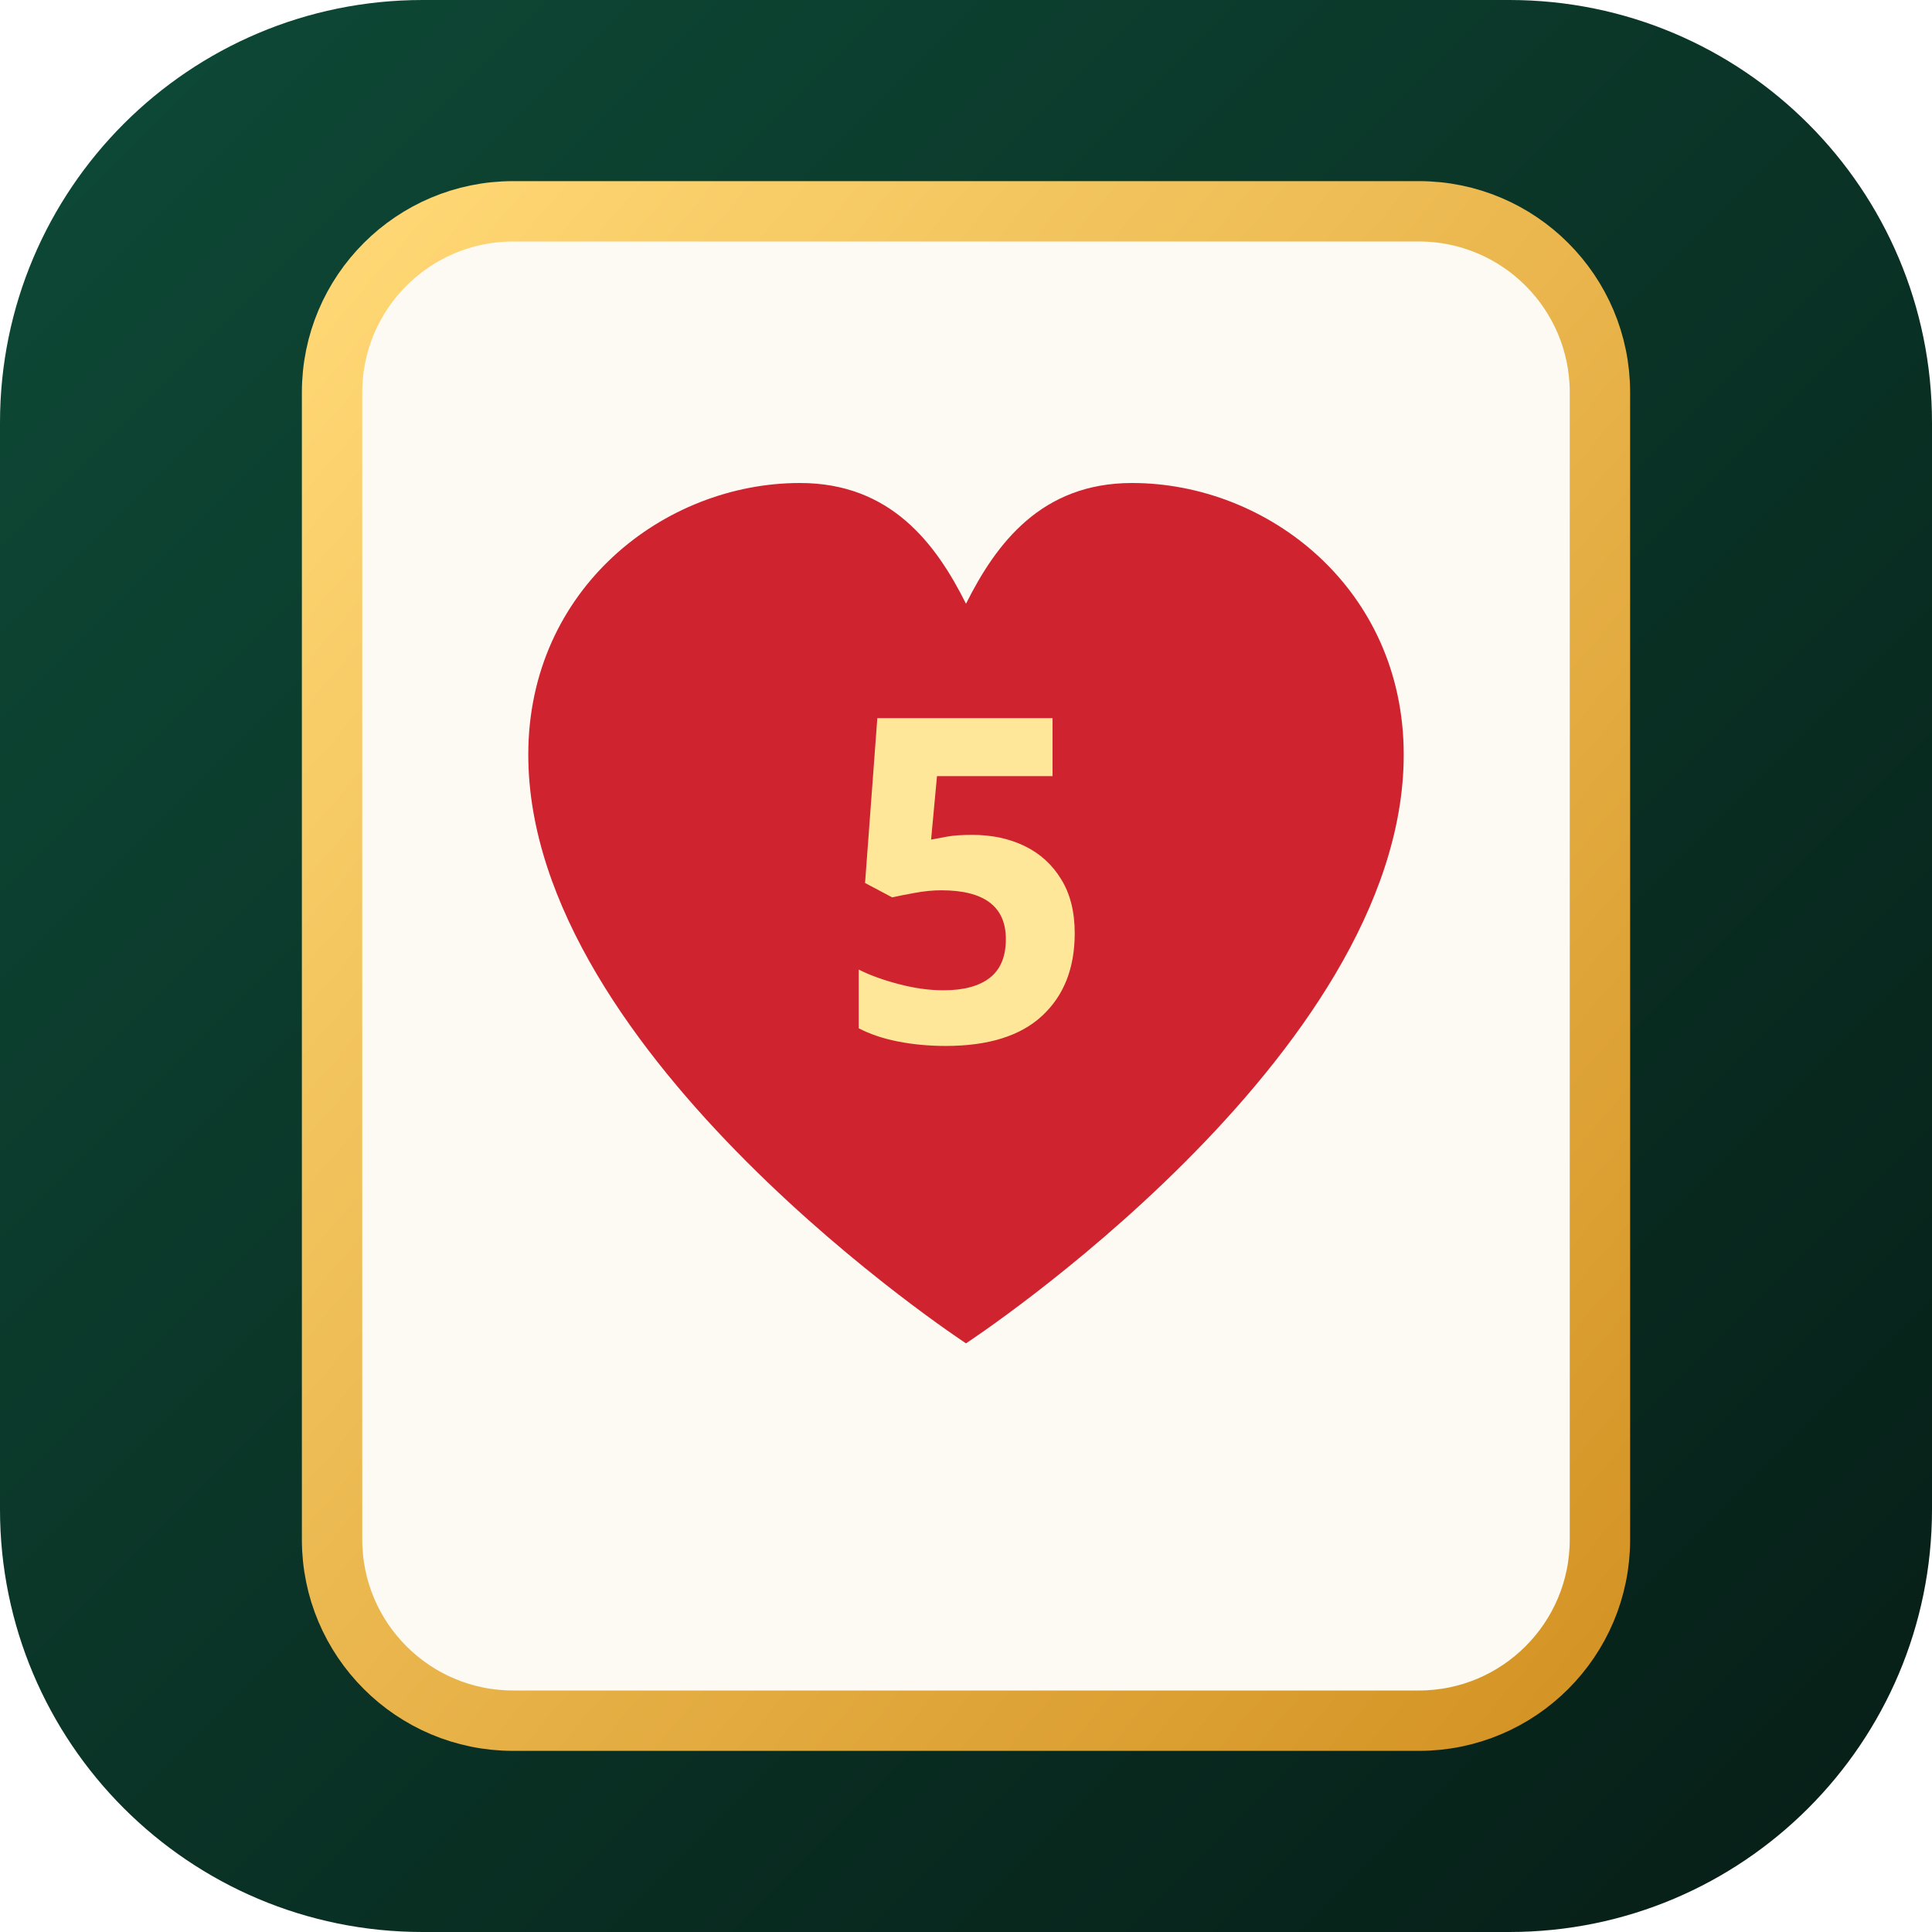
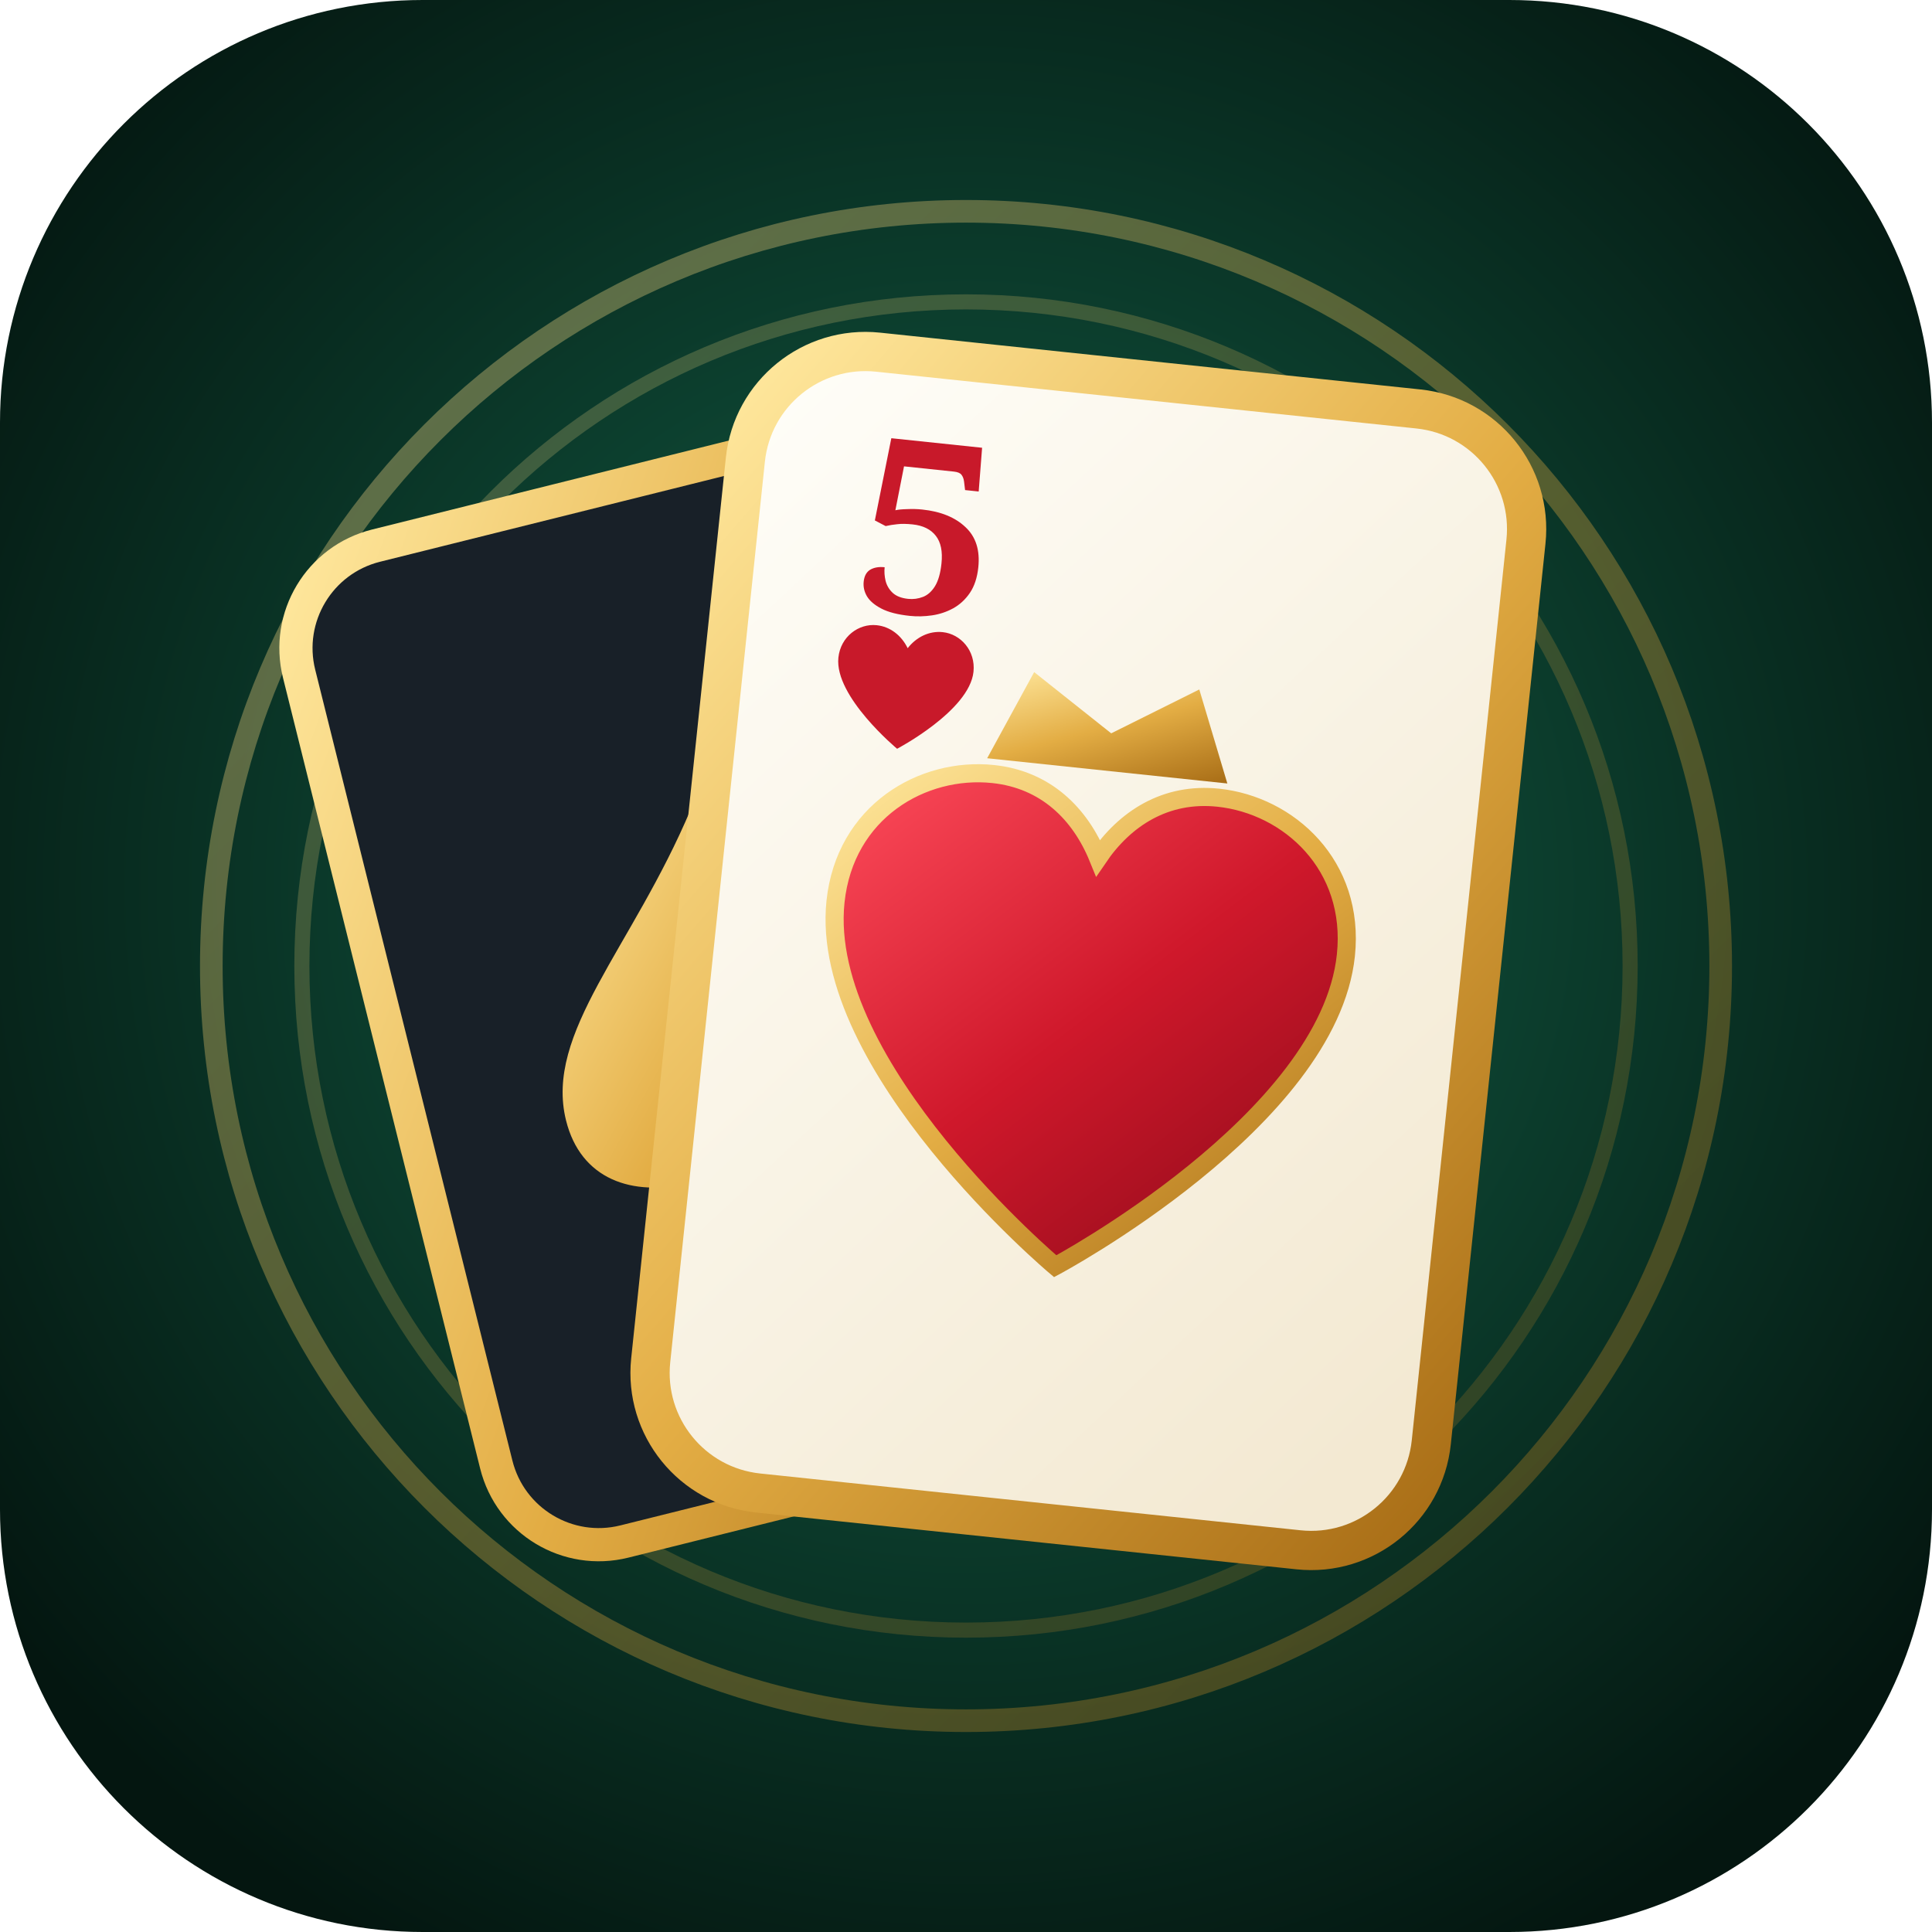
<svg xmlns="http://www.w3.org/2000/svg" viewBox="0 0 128 128">
  <defs>
-     <linearGradient id="bg" x1="0" y1="0" x2="1" y2="1">
-       <stop offset="0%" stop-color="#0e4a37" />
-       <stop offset="100%" stop-color="#061d16" />
+     <radialGradient id="bg" cx="50%" cy="46%" r="62%">
+       <stop offset="0%" stop-color="#146349" />
+       <stop offset="65%" stop-color="#093023" />
+       <stop offset="100%" stop-color="#041610" />
+     </radialGradient>
+     <linearGradient id="gold" x1="0" y1="0" x2="1" y2="1">
+       <stop offset="0%" stop-color="#ffe89e" />
+       <stop offset="50%" stop-color="#e3ad44" />
+       <stop offset="100%" stop-color="#a86d16" />
    </linearGradient>
-     <linearGradient id="gold" x1="0" y1="0" x2="1" y2="1">
-       <stop offset="0%" stop-color="#ffd875" />
-       <stop offset="100%" stop-color="#d49324" />
+     <linearGradient id="ruby" x1="0" y1="0" x2="1" y2="1">
+       <stop offset="0%" stop-color="#ff4d5c" />
+       <stop offset="50%" stop-color="#cf182b" />
+       <stop offset="100%" stop-color="#870a18" />
+     </linearGradient>
+     <linearGradient id="ivory" x1="0" y1="0" x2="0.8" y2="1">
+       <stop offset="0%" stop-color="#fffef9" />
+       <stop offset="100%" stop-color="#f3e9d2" />
    </linearGradient>
  </defs>
  <rect width="128" height="128" rx="28" fill="url(#bg)" />
-   <rect x="22" y="14" width="84" height="100" rx="12" fill="#fcfaf2" stroke="url(#gold)" stroke-width="4" />
-   <path d="M64 89 C64 89 35 70 35 50 C35 39 44 32 53 32 C59 32 62 36 64 40 C66 36 69 32 75 32 C84 32 93 39 93 50 C93 70 64 89 64 89 Z" fill="#cf2330" />
-   <text x="64" y="69" text-anchor="middle" font-size="30" font-weight="900" font-family="sans-serif" fill="#ffe799">5</text>
+   <circle cx="64" cy="64" r="50" fill="none" stroke="url(#gold)" stroke-opacity="0.35" stroke-width="1.5" />
+   <circle cx="64" cy="64" r="44" fill="none" stroke="url(#gold)" stroke-opacity="0.22" stroke-width="1" />
+   <g transform="rotate(-14 54 66)">
+     <rect x="26" y="30" width="46" height="68" rx="7" fill="#182028" stroke="url(#gold)" stroke-width="2.2" />
+     <path d="M49 52 C43 60 36 64 36 70 C36 74 39 76 43 76 C45.5 76 47.5 74.8 48.5 73 L46.5 80 L51.5 80 L49.5 73 C50.5 74.8 52.5 76 55 76 C59 76 62 74 62 70 C62 64 55 60 49 52 Z" fill="url(#gold)" />
+   </g>
+   <g transform="rotate(6 72 64)">
+     <rect x="46" y="25" width="52" height="76" rx="8" fill="url(#ivory)" stroke="url(#gold)" stroke-width="2.6" />
+     <text x="54" y="42" font-size="16" font-weight="900" font-family="Georgia, serif" fill="#c8192a">5</text>
+     <path d="M58 51 C58 51 53.5 48 53.5 45.4 C53.5 44 54.6 43 55.8 43 C56.7 43 57.5 43.5 58 44.3 C58.5 43.5 59.3 43 60.2 43 C61.4 43 62.5 44 62.5 45.4 C62.5 48 58 51 58 51 Z" fill="#c8192a" />
+     <path d="M64 51 L66.5 45 L72 48.5 L77.5 45 L80 51 Z" fill="url(#gold)" />
+     <path d="M72 84 C72 84 55 72.5 55 61.5 C55 55.5 59.8 52 64.5 52 C68 52 70.5 54 72 56.8 C73.5 54 76 52 79.5 52 C84.2 52 89 55.5 89 61.5 C89 72.5 72 84 72 84 Z" fill="url(#ruby)" stroke="url(#gold)" stroke-width="1.2" />
+   </g>
</svg>
